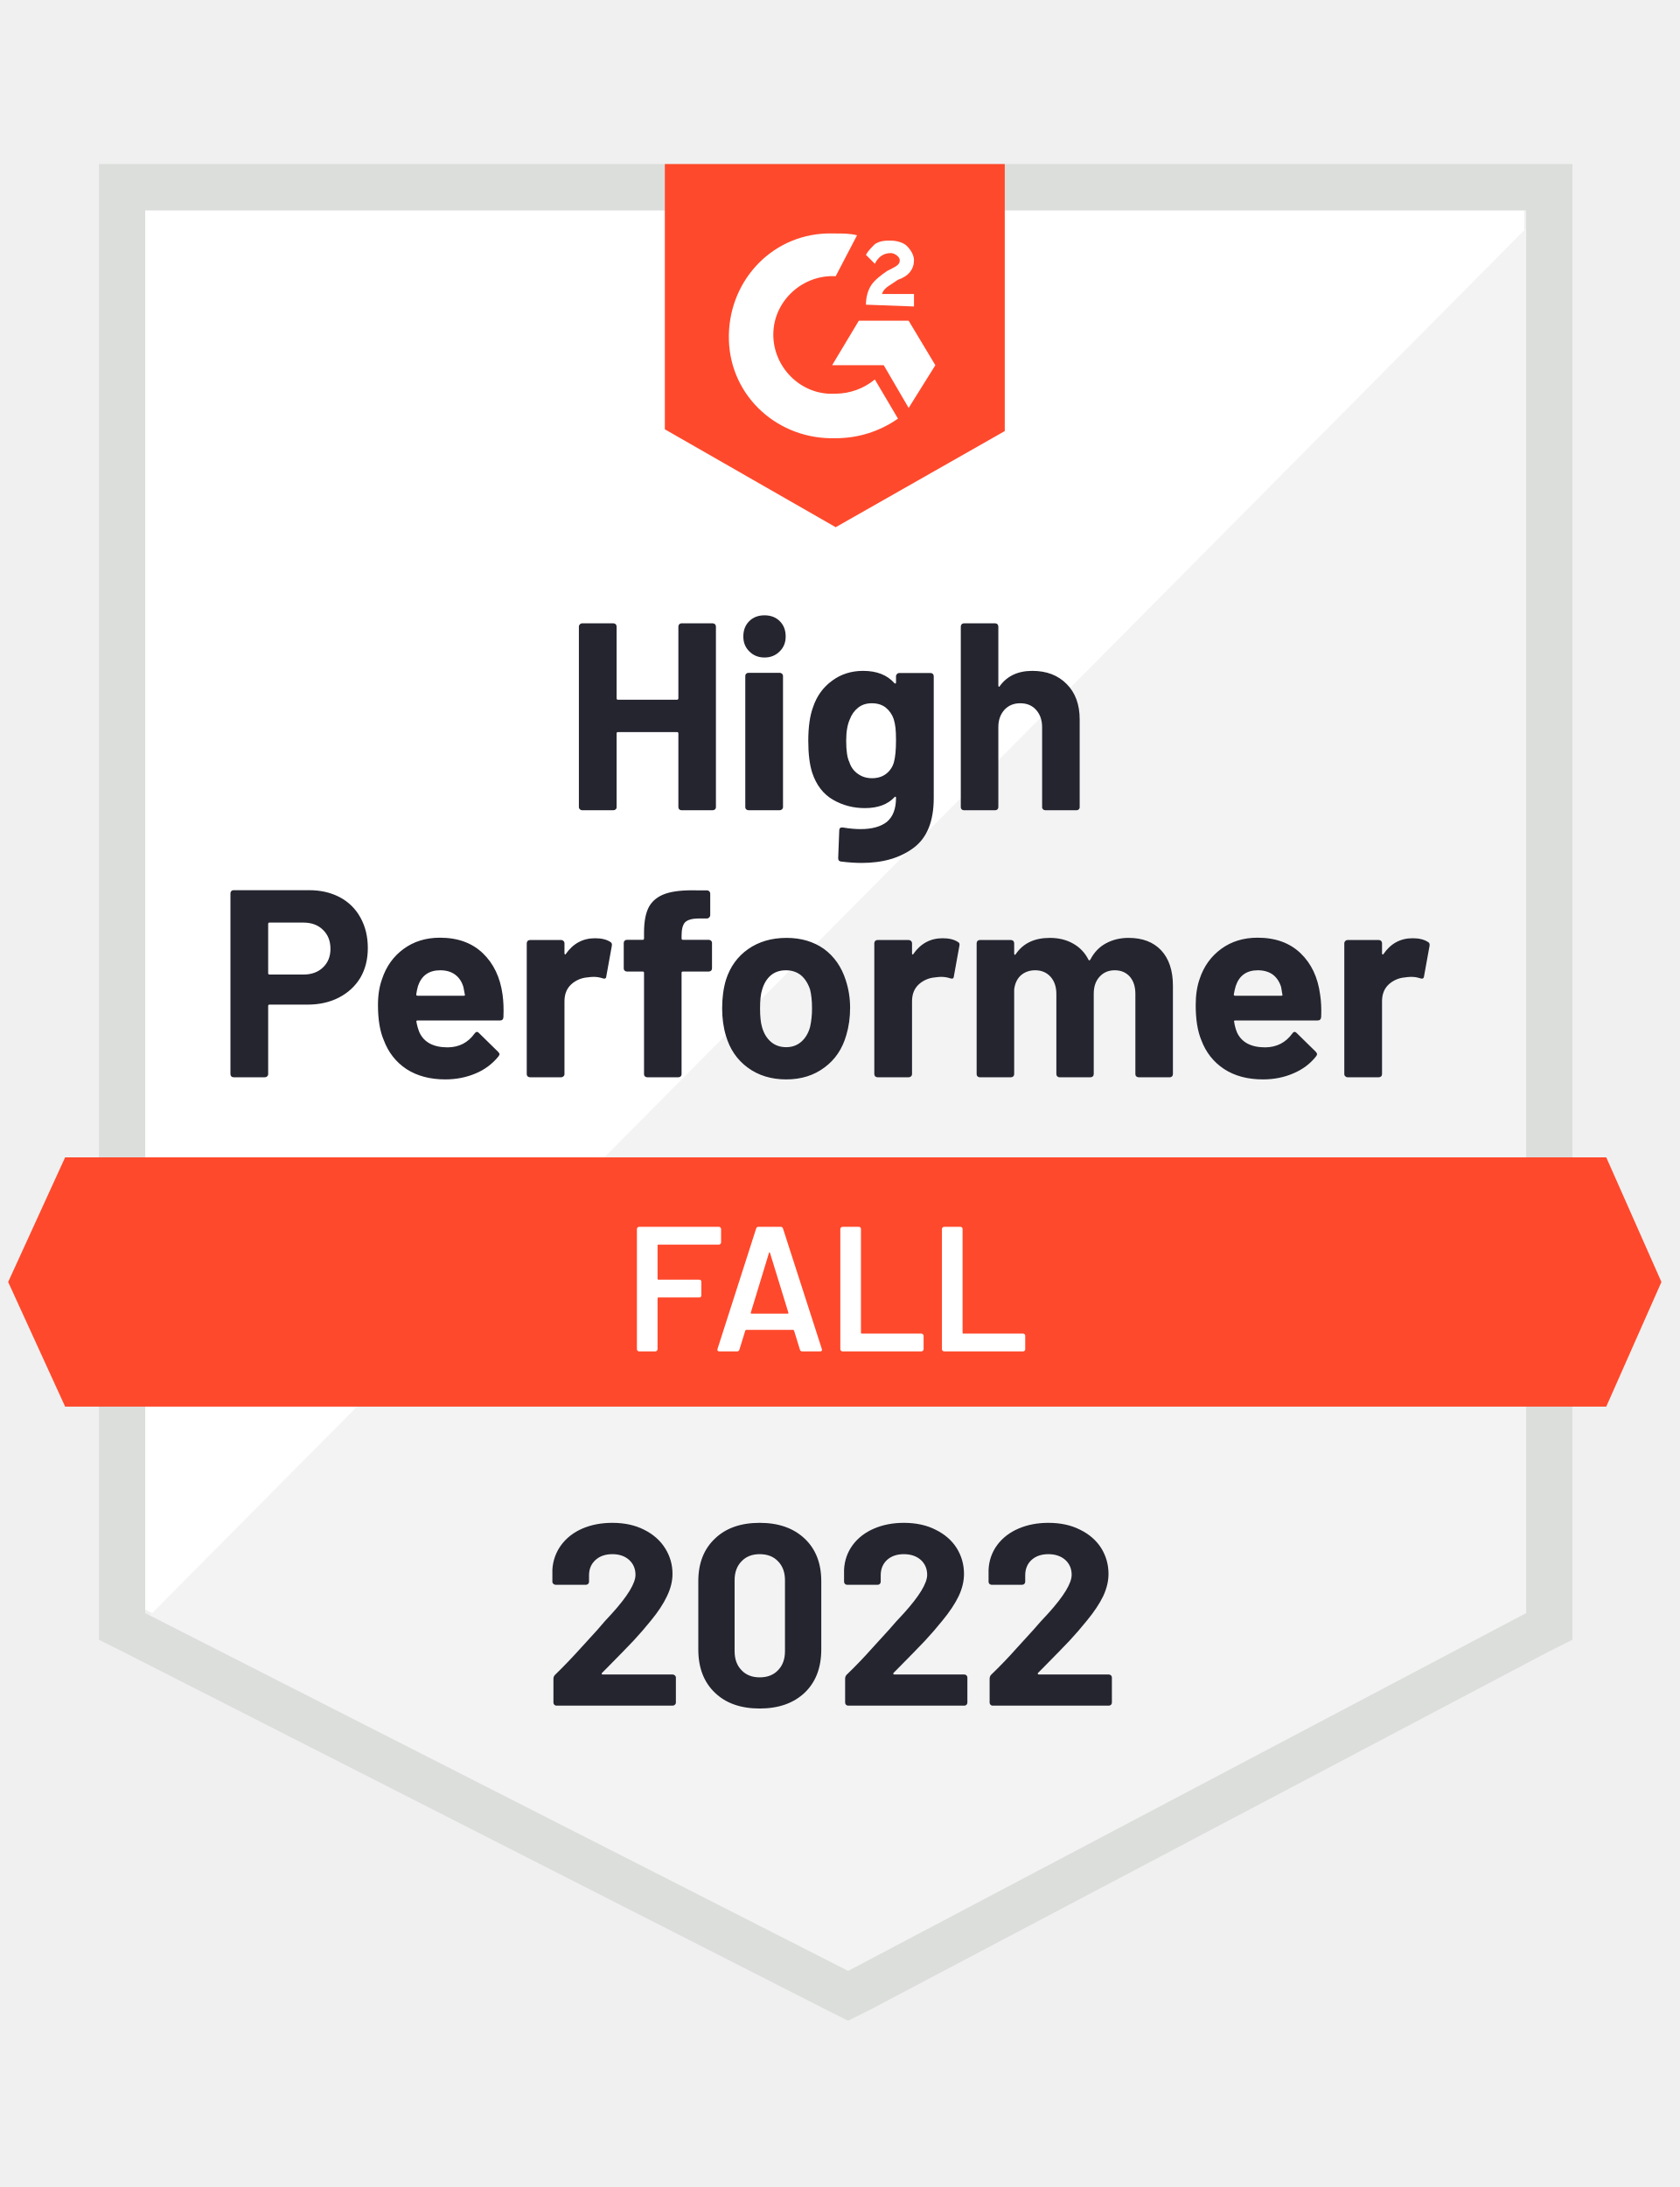
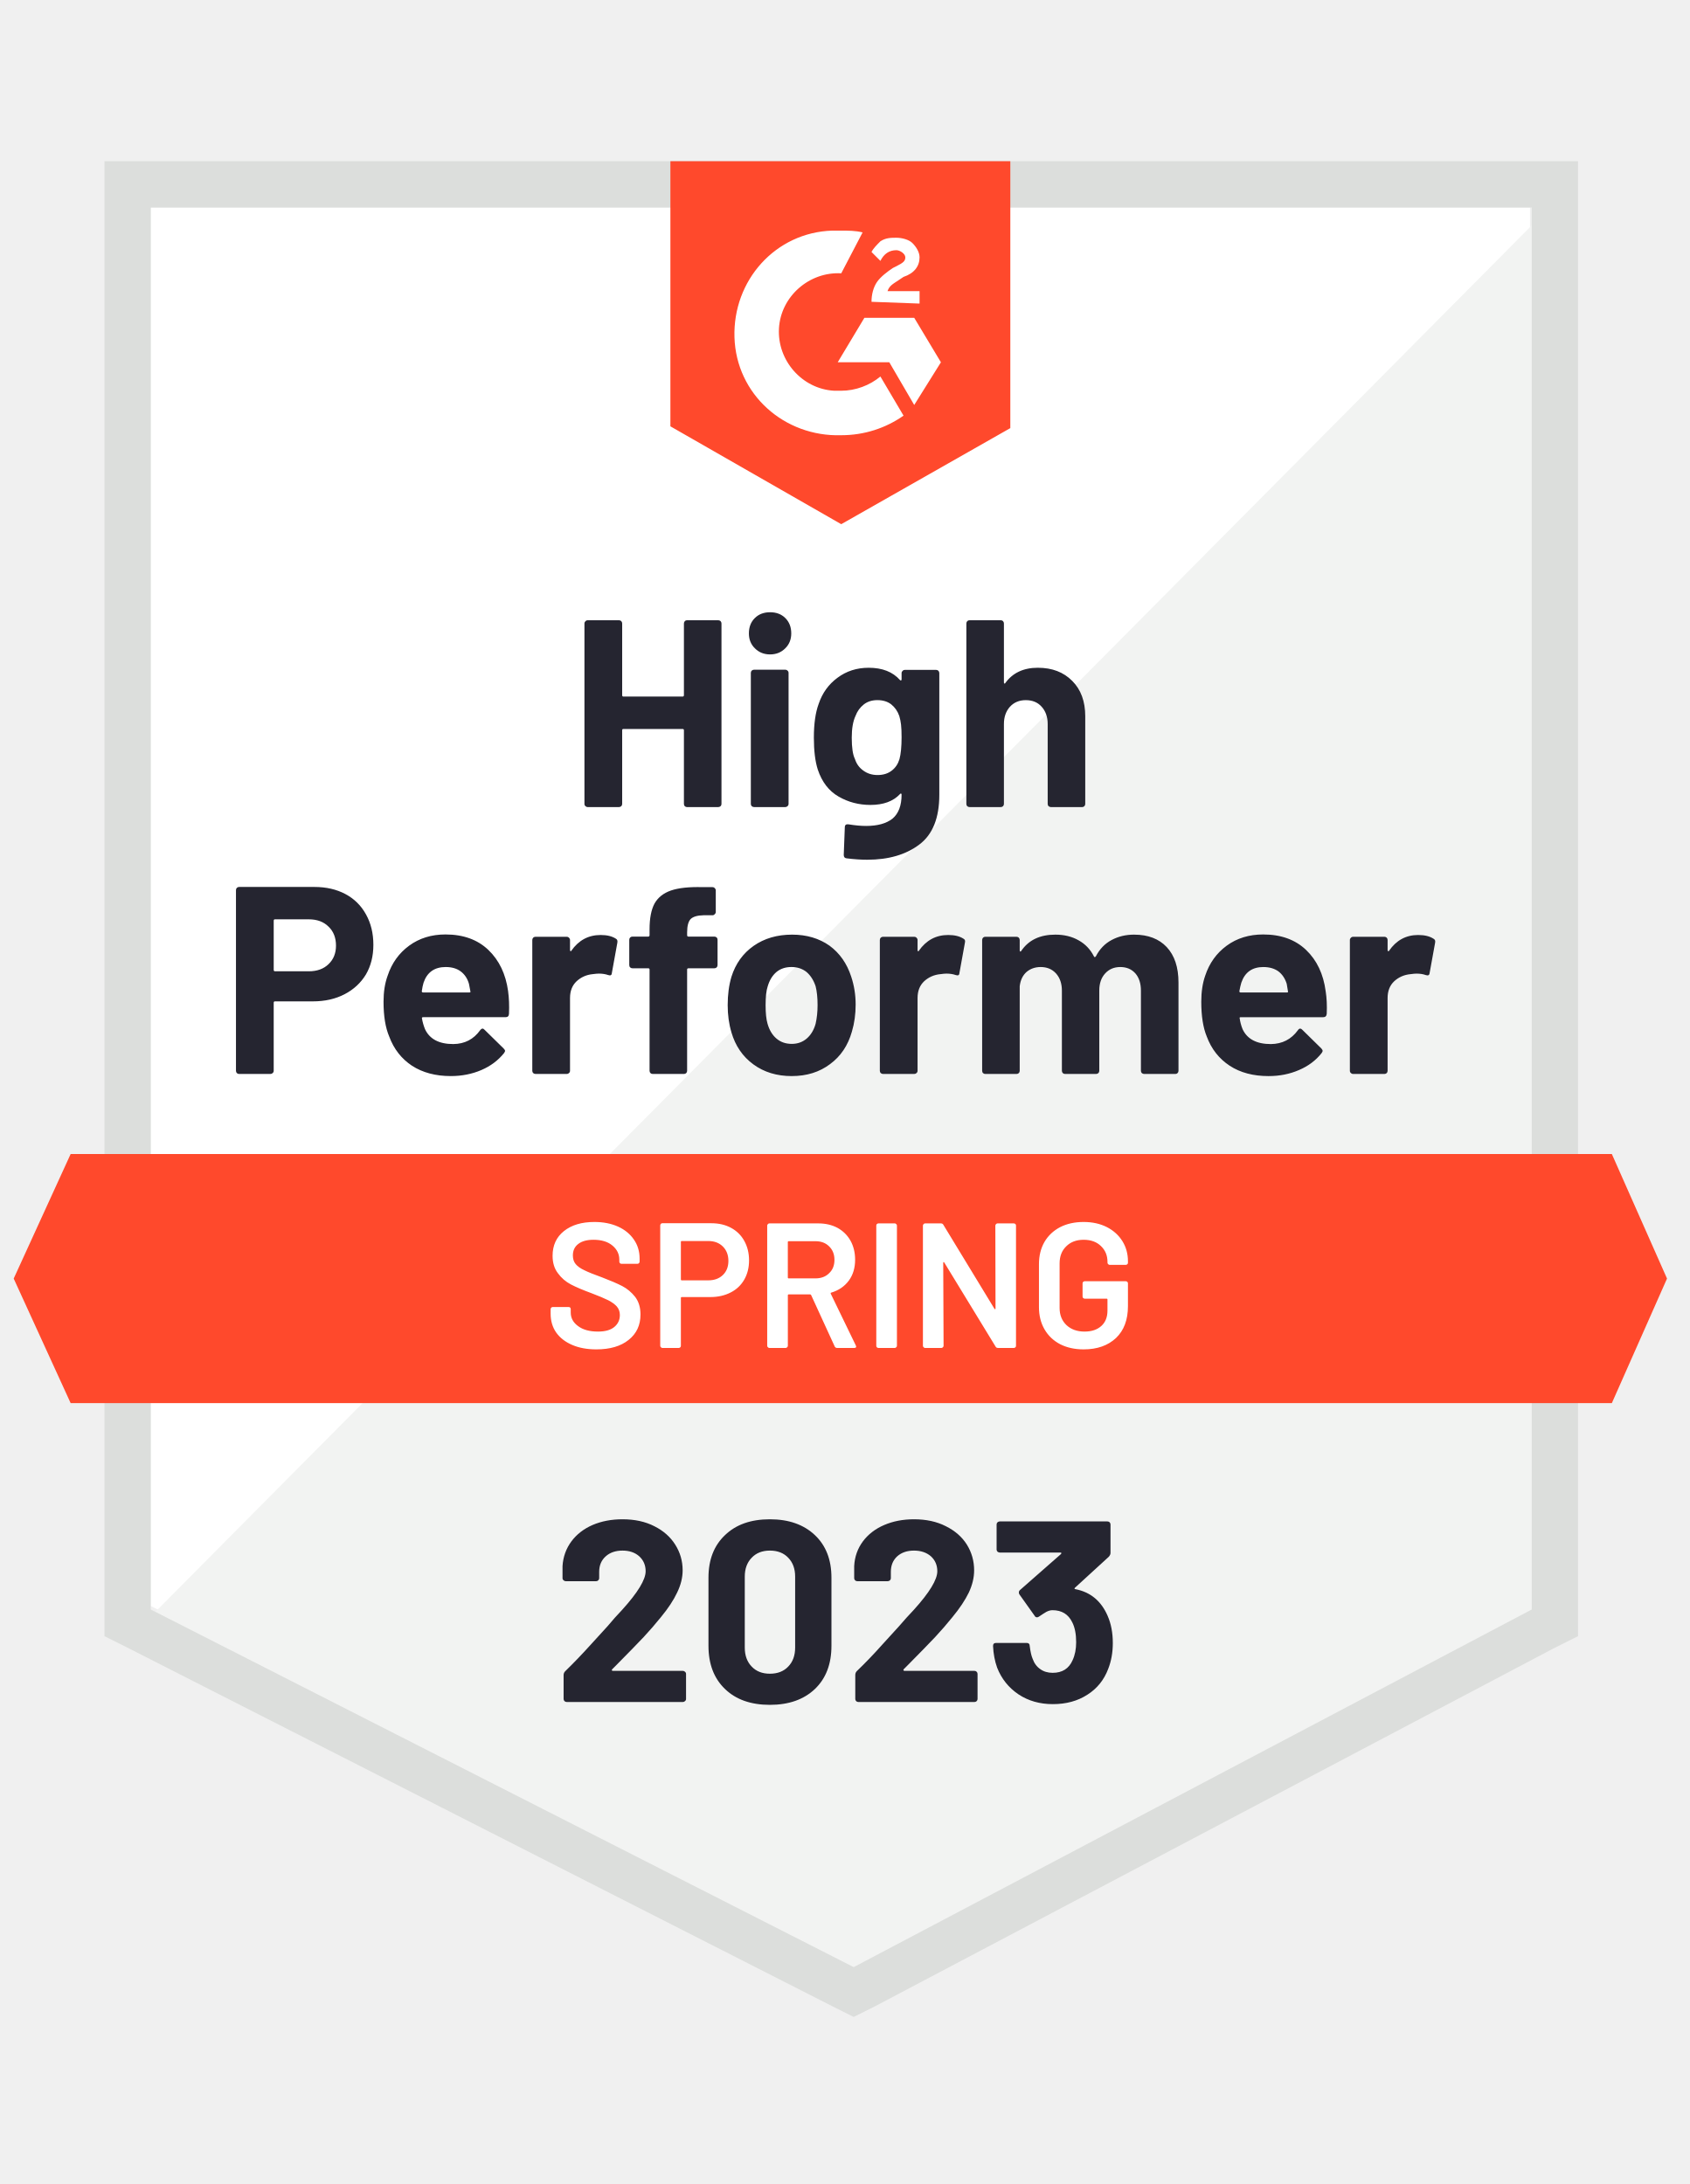
- <svg xmlns="http://www.w3.org/2000/svg" fill="none" viewBox="0 0 179 233">
-   <g clip-path="url(#clip0_824_31738)">
-     <path d="m15.474 171.477 74.913 38.121 72.068-38.121V22.41H15.475v149.067Z" fill="#fff" />
-     <path d="M163.972 22.979 13.957 174.132l77.758 38.5 72.257-36.982V22.979Z" fill="#F2F3F2" />
-     <path d="M10.543 72.099v102.602l2.655 1.328 74.913 38.12 2.276 1.138 2.276-1.138 72.257-38.12 2.656-1.328V17.479H10.543v54.62Zm4.931 99.757V22.41h147.171v149.446l-72.258 38.121-74.913-38.121Z" fill="#DCDEDC" />
-     <path d="M89.06 24.875c.758 0 1.516 0 2.275.19l-2.276 4.362c-3.414-.19-6.448 2.466-6.638 5.88-.19 3.413 2.466 6.448 5.88 6.637h.758a6.627 6.627 0 0 0 4.172-1.517l2.466 4.172a11.497 11.497 0 0 1-6.638 2.087c-6.069.19-11.19-4.362-11.38-10.431-.189-6.07 4.363-11.19 10.432-11.38h.948Zm7.775 9.294 2.845 4.74-2.845 4.552-2.655-4.551h-5.5l2.844-4.741h5.31Zm-4.552-1.707c0-.759.19-1.518.57-2.087.378-.569 1.137-1.137 1.706-1.517l.38-.19c.758-.379.948-.568.948-.948 0-.379-.57-.758-.949-.758-.758 0-1.327.379-1.707 1.138l-.948-.949c.19-.379.57-.758.948-1.138.57-.379 1.138-.379 1.707-.379.57 0 1.328.19 1.707.569.38.38.759.948.759 1.517 0 .949-.57 1.707-1.707 2.086l-.57.38c-.568.379-.947.569-1.137 1.138h3.414v1.327l-5.12-.19ZM89.06 56.168l18.017-10.241V17.479H70.852v28.258L89.06 56.168Zm82.12 67.137H6.939L.87 136.581l6.07 13.276h164.239l5.879-13.276-5.879-13.276Z" fill="#FF492C" />
-     <path d="M32.922 94.838c1.252 0 2.352.253 3.3.758a5.302 5.302 0 0 1 2.2 2.181c.518.936.777 2.01.777 3.225 0 1.201-.265 2.256-.796 3.167-.544.897-1.302 1.599-2.276 2.105-.974.506-2.099.758-3.376.758h-4.04c-.088 0-.132.051-.132.152v7.245a.308.308 0 0 1-.114.247.334.334 0 0 1-.247.094H24.9a.334.334 0 0 1-.247-.094.336.336 0 0 1-.095-.247v-19.25c0-.101.032-.183.095-.246a.334.334 0 0 1 .247-.095h8.022Zm-.607 8.989c.885 0 1.587-.253 2.105-.758.531-.506.797-1.163.797-1.973 0-.847-.266-1.523-.797-2.029-.518-.518-1.22-.777-2.105-.777h-3.603c-.089 0-.133.05-.133.151v5.235c0 .101.044.151.133.151h3.603Zm21.241 2.124c.101.721.133 1.524.095 2.409-.013.24-.133.36-.36.36H44.51c-.114 0-.158.045-.133.133.063.379.17.759.322 1.138.494 1.062 1.499 1.593 3.016 1.593 1.214-.012 2.168-.506 2.864-1.479.088-.114.177-.171.265-.171.05 0 .114.038.19.114l2.048 2.01c.101.101.152.19.152.266 0 .038-.038.114-.114.227a6.144 6.144 0 0 1-2.409 1.802c-.998.43-2.086.645-3.262.645-1.618 0-2.996-.367-4.134-1.1-1.125-.746-1.935-1.783-2.428-3.11-.404-.949-.607-2.188-.607-3.718 0-1.049.146-1.972.437-2.769.442-1.34 1.207-2.408 2.294-3.205 1.088-.796 2.377-1.195 3.87-1.195 1.896 0 3.42.551 4.57 1.651 1.15 1.1 1.852 2.566 2.105 4.399Zm-6.638-2.579c-1.2 0-1.991.557-2.37 1.669a6.334 6.334 0 0 0-.19.91c0 .089.05.133.152.133h4.912c.114 0 .151-.044.114-.133a33.298 33.298 0 0 0-.152-.796c-.165-.569-.462-1.012-.892-1.328-.417-.303-.941-.455-1.574-.455Zm16.5-3.414c.683 0 1.226.133 1.631.399.14.076.19.215.152.417l-.588 3.243c-.013.228-.145.297-.398.209a2.969 2.969 0 0 0-.987-.152c-.151 0-.366.019-.644.057a2.877 2.877 0 0 0-1.726.758c-.468.443-.702 1.037-.702 1.783v7.757a.308.308 0 0 1-.114.247.31.31 0 0 1-.227.094h-3.338a.378.378 0 0 1-.247-.094.336.336 0 0 1-.095-.247v-13.94c0-.088.032-.17.095-.246a.379.379 0 0 1 .247-.095h3.338c.088 0 .164.032.227.095a.344.344 0 0 1 .114.246v1.081c0 .051.019.089.057.114.025.026.05.013.076-.038.784-1.125 1.827-1.688 3.13-1.688Zm12.119.171c.101 0 .183.032.246.095a.333.333 0 0 1 .095.247v2.693a.332.332 0 0 1-.094.246.335.335 0 0 1-.247.095h-2.75c-.101 0-.152.044-.152.133v10.791a.336.336 0 0 1-.095.247.334.334 0 0 1-.246.094h-3.32a.334.334 0 0 1-.246-.094.336.336 0 0 1-.094-.247v-10.791c0-.089-.051-.133-.152-.133h-1.67a.335.335 0 0 1-.246-.095.332.332 0 0 1-.094-.246v-2.693c0-.102.031-.184.094-.247a.335.335 0 0 1 .247-.095h1.669c.101 0 .152-.05.152-.152v-.625c0-1.176.177-2.093.53-2.75.367-.645.949-1.107 1.745-1.385.81-.278 1.928-.398 3.357-.36h1.081a.31.31 0 0 1 .228.095.344.344 0 0 1 .114.246v2.295a.306.306 0 0 1-.114.247.287.287 0 0 1-.228.113H74.4c-.657.013-1.119.146-1.385.399-.252.265-.379.74-.379 1.422v.303c0 .102.05.152.152.152h2.75Zm8.25 14.869c-1.593 0-2.959-.417-4.097-1.252-1.138-.834-1.915-1.972-2.332-3.414-.266-.885-.399-1.852-.399-2.901 0-1.113.133-2.118.399-3.016.442-1.403 1.232-2.503 2.37-3.3 1.138-.796 2.504-1.194 4.097-1.194 1.542 0 2.87.391 3.983 1.175 1.087.797 1.858 1.897 2.313 3.3.316.949.474 1.941.474 2.978 0 1.024-.132 1.985-.398 2.883-.417 1.479-1.195 2.636-2.333 3.47-1.125.847-2.484 1.271-4.077 1.271Zm0-3.433c.62 0 1.15-.189 1.593-.569.442-.379.758-.904.948-1.574a8.92 8.92 0 0 0 .209-1.991c0-.797-.07-1.467-.209-2.011-.215-.644-.537-1.15-.967-1.517-.443-.354-.98-.531-1.612-.531-.632 0-1.163.177-1.593.531-.43.367-.74.873-.93 1.517-.151.443-.227 1.113-.227 2.011 0 .86.07 1.523.209 1.991.19.67.505 1.195.948 1.574.442.38.986.569 1.63.569Zm16.67-11.607c.683 0 1.227.133 1.631.399.152.076.203.215.152.417l-.588 3.243c-.013.228-.145.297-.398.209a2.971 2.971 0 0 0-.986-.152c-.152 0-.36.019-.626.057a2.897 2.897 0 0 0-1.745.758c-.468.443-.702 1.037-.702 1.783v7.757a.308.308 0 0 1-.113.247.334.334 0 0 1-.247.094h-3.319a.378.378 0 0 1-.247-.094.336.336 0 0 1-.094-.247v-13.94c0-.088.031-.17.094-.246a.379.379 0 0 1 .247-.095h3.319c.101 0 .183.032.247.095a.344.344 0 0 1 .113.246v1.081c0 .051.013.089.038.114.05.026.082.013.095-.038.784-1.125 1.827-1.688 3.129-1.688Zm19.819-.037c1.479 0 2.636.442 3.471 1.327.834.898 1.251 2.156 1.251 3.774v9.407a.336.336 0 0 1-.094.247.313.313 0 0 1-.228.094h-3.338a.376.376 0 0 1-.246-.094.333.333 0 0 1-.095-.247v-8.534c0-.772-.196-1.385-.588-1.84-.405-.455-.942-.683-1.612-.683-.658 0-1.195.228-1.612.683-.418.455-.626 1.062-.626 1.821v8.553a.337.337 0 0 1-.095.247.378.378 0 0 1-.247.094h-3.3a.332.332 0 0 1-.246-.094.337.337 0 0 1-.095-.247v-8.534c0-.759-.208-1.372-.626-1.84-.417-.455-.961-.683-1.631-.683-.594 0-1.1.177-1.517.531-.405.367-.645.873-.721 1.517v9.009a.336.336 0 0 1-.094.247.38.38 0 0 1-.247.094h-3.319a.336.336 0 0 1-.247-.094.336.336 0 0 1-.094-.247v-13.94c0-.088.031-.17.094-.246a.337.337 0 0 1 .247-.095h3.319c.088 0 .171.032.247.095a.378.378 0 0 1 .094.246v1.119c0 .051.019.089.057.114.038.013.076-.012.114-.076.784-1.15 1.991-1.725 3.622-1.725.949 0 1.777.202 2.485.606a3.942 3.942 0 0 1 1.631 1.707c.05.114.12.114.208 0 .405-.784.968-1.365 1.688-1.745.708-.379 1.505-.569 2.39-.569Zm20.407 6.03c.113.721.151 1.524.113 2.409-.025.24-.151.36-.379.36h-8.781c-.114 0-.151.045-.114.133.051.379.152.759.304 1.138.493 1.062 1.498 1.593 3.015 1.593 1.214-.012 2.175-.506 2.883-1.479.076-.114.158-.171.247-.171.063 0 .132.038.208.114l2.048 2.01c.089.101.133.19.133.266 0 .038-.038.114-.114.227-.619.784-1.422 1.385-2.408 1.802-.986.43-2.067.645-3.243.645-1.631 0-3.009-.367-4.135-1.1-1.138-.746-1.953-1.783-2.446-3.11-.392-.949-.588-2.188-.588-3.718 0-1.049.139-1.972.417-2.769.443-1.34 1.208-2.408 2.295-3.205 1.087-.796 2.383-1.195 3.888-1.195 1.896 0 3.42.551 4.57 1.651 1.151 1.1 1.846 2.566 2.087 4.399Zm-6.638-2.579c-1.189 0-1.973.557-2.352 1.669a8.428 8.428 0 0 0-.209.91c0 .089.051.133.152.133h4.912c.114 0 .152-.044.114-.133a32.633 32.633 0 0 0-.133-.796c-.177-.569-.474-1.012-.891-1.328-.43-.303-.961-.455-1.593-.455Zm16.5-3.414c.682 0 1.226.133 1.631.399.151.076.208.215.17.417l-.588 3.243c-.025.228-.164.297-.417.209a2.866 2.866 0 0 0-.986-.152 4.7 4.7 0 0 0-.626.057 2.898 2.898 0 0 0-1.745.758c-.468.443-.701 1.037-.701 1.783v7.757a.337.337 0 0 1-.095.247.378.378 0 0 1-.247.094h-3.338a.31.31 0 0 1-.227-.094.308.308 0 0 1-.114-.247v-13.94c0-.088.038-.17.114-.246a.31.31 0 0 1 .227-.095h3.338a.38.38 0 0 1 .247.095.379.379 0 0 1 .095.246v1.081c0 .051.019.089.056.114.038.026.07.013.095-.038.772-1.125 1.808-1.688 3.111-1.688ZM72.294 66.75c0-.088.032-.17.095-.246a.31.31 0 0 1 .227-.095h3.338c.089 0 .17.031.247.095a.377.377 0 0 1 .095.246v19.231a.334.334 0 0 1-.095.247.378.378 0 0 1-.247.094h-3.338a.31.31 0 0 1-.227-.094.334.334 0 0 1-.095-.247v-7.852c0-.088-.05-.132-.152-.132h-6.296c-.089 0-.133.044-.133.132v7.852a.334.334 0 0 1-.095.247.378.378 0 0 1-.246.094h-3.338a.31.31 0 0 1-.228-.094.306.306 0 0 1-.114-.247v-19.23c0-.09.038-.172.114-.247a.31.31 0 0 1 .228-.095h3.337c.089 0 .171.031.247.095a.377.377 0 0 1 .095.246v7.643c0 .101.044.152.133.152h6.296c.101 0 .152-.05.152-.152V66.75Zm9.18 3.3c-.646 0-1.183-.215-1.613-.645-.43-.417-.645-.948-.645-1.593 0-.67.209-1.213.626-1.63.417-.418.96-.627 1.631-.627.67 0 1.214.209 1.631.626.417.418.626.961.626 1.631 0 .645-.215 1.176-.645 1.593-.43.43-.967.645-1.612.645Zm-1.708 16.272a.378.378 0 0 1-.246-.094.334.334 0 0 1-.095-.247V72.023c0-.102.031-.184.095-.247a.378.378 0 0 1 .246-.095h3.338a.31.31 0 0 1 .228.095.306.306 0 0 1 .113.247V85.98a.306.306 0 0 1-.113.247.31.31 0 0 1-.228.094h-3.338Zm15.722-14.28c0-.089.038-.171.114-.247a.31.31 0 0 1 .228-.095h3.338c.088 0 .17.032.246.095a.378.378 0 0 1 .095.247v12.972c0 2.478-.714 4.248-2.143 5.31-1.429 1.075-3.275 1.612-5.538 1.612-.67 0-1.41-.05-2.219-.152-.19-.025-.284-.145-.284-.36l.114-2.94c0-.252.132-.36.398-.322.682.114 1.308.17 1.877.17 1.214 0 2.15-.258 2.807-.777.645-.544.967-1.397.967-2.56 0-.063-.019-.101-.056-.114-.038-.013-.076.006-.114.057-.721.771-1.77 1.157-3.148 1.157-1.24 0-2.371-.297-3.395-.891-1.037-.595-1.777-1.556-2.22-2.883-.277-.873-.417-2.004-.417-3.395 0-1.48.171-2.68.513-3.603.392-1.164 1.062-2.093 2.01-2.788.948-.708 2.055-1.062 3.319-1.062 1.454 0 2.566.436 3.338 1.308.038.038.076.05.114.038.037-.013.056-.044.056-.095v-.682Zm-.227 9.179c.151-.557.227-1.334.227-2.333 0-.582-.019-1.03-.056-1.347a5.244 5.244 0 0 0-.19-.929 2.684 2.684 0 0 0-.854-1.233c-.392-.303-.885-.455-1.479-.455-.569 0-1.05.152-1.441.455a2.756 2.756 0 0 0-.892 1.233c-.265.57-.398 1.34-.398 2.314 0 1.062.114 1.82.341 2.276.165.518.462.93.892 1.233.43.316.936.474 1.517.474.607 0 1.113-.158 1.517-.475a2.34 2.34 0 0 0 .816-1.213Zm14.755-9.748c1.517 0 2.737.467 3.66 1.403.923.923 1.385 2.181 1.385 3.774v9.331a.335.335 0 0 1-.095.247.31.31 0 0 1-.228.094H111.4a.378.378 0 0 1-.246-.094.33.33 0 0 1-.095-.247v-8.515c0-.746-.215-1.36-.645-1.84-.417-.468-.98-.702-1.688-.702-.695 0-1.258.234-1.688.702-.43.48-.645 1.094-.645 1.84v8.515a.334.334 0 0 1-.094.247.336.336 0 0 1-.247.094h-3.319a.332.332 0 0 1-.246-.094.33.33 0 0 1-.095-.247v-19.23c0-.09.031-.172.095-.247a.332.332 0 0 1 .246-.095h3.319c.101 0 .183.031.247.095a.378.378 0 0 1 .094.246v6.297c0 .05.019.088.057.114.038.012.064 0 .076-.038.784-1.1 1.947-1.65 3.49-1.65Z" fill="#252530" />
-     <path d="M76.846 132.371a.18.18 0 0 1-.076.151.18.18 0 0 1-.152.076H70.17c-.063 0-.095.032-.095.095v3.547c0 .063.032.094.095.094h4.343c.063 0 .12.019.17.057a.28.28 0 0 1 .058.171v1.441c0 .064-.02.12-.057.171a.277.277 0 0 1-.17.057H70.17c-.063 0-.095.031-.095.095v5.424a.178.178 0 0 1-.076.151.18.18 0 0 1-.151.076h-1.745a.18.18 0 0 1-.152-.076.178.178 0 0 1-.076-.151v-12.821c0-.063.025-.114.076-.151a.18.18 0 0 1 .152-.076h8.515a.18.18 0 0 1 .152.076c.05.037.076.088.076.151v1.442Zm8.648 11.606c-.126 0-.209-.063-.247-.189l-.625-2.03c-.026-.05-.057-.075-.095-.075H79.52c-.038 0-.07.025-.095.075l-.626 2.03c-.038.126-.12.189-.246.189h-1.897c-.076 0-.133-.025-.17-.076-.038-.037-.045-.101-.02-.189l4.116-12.821c.038-.126.12-.189.247-.189h2.37c.127 0 .209.063.247.189l4.134 12.821a.211.211 0 0 1 .02.095c0 .113-.07.17-.21.17h-1.896Zm-5.481-4.134c-.013.076.013.114.076.114h3.85c.076 0 .101-.038.076-.114l-1.954-6.353c-.012-.051-.031-.076-.057-.076-.025 0-.044.025-.056.076l-1.935 6.353Zm9.767 4.134a.18.18 0 0 1-.152-.076.178.178 0 0 1-.075-.151v-12.821c0-.063.025-.114.075-.151a.18.18 0 0 1 .152-.076h1.745c.063 0 .12.025.17.076a.202.202 0 0 1 .058.151v11.057c0 .063.031.095.094.095h6.354a.18.18 0 0 1 .152.076.18.18 0 0 1 .075.151v1.442a.178.178 0 0 1-.075.151.18.18 0 0 1-.152.076h-8.42Zm10.829 0a.178.178 0 0 1-.151-.076.177.177 0 0 1-.076-.151v-12.821c0-.063.025-.114.076-.151a.178.178 0 0 1 .151-.076h1.745c.063 0 .12.025.171.076a.202.202 0 0 1 .057.151v11.057c0 .063.031.095.095.095h6.353c.063 0 .12.025.171.076a.203.203 0 0 1 .056.151v1.442a.201.201 0 0 1-.056.151.236.236 0 0 1-.171.076h-8.421Z" fill="#fff" />
-     <path d="M64.158 178.229c-.038.038-.05.076-.038.113a.128.128 0 0 0 .114.057h7.453c.089 0 .165.032.228.095a.287.287 0 0 1 .114.228v2.674a.286.286 0 0 1-.114.227.308.308 0 0 1-.228.095H59.322a.33.33 0 0 1-.247-.095.31.31 0 0 1-.095-.227v-2.541c0-.165.057-.304.171-.418a60.859 60.859 0 0 0 2.75-2.863 147.026 147.026 0 0 1 1.764-1.935 34.928 34.928 0 0 1 1.555-1.745c1.669-1.846 2.504-3.217 2.504-4.115 0-.645-.228-1.176-.683-1.593-.455-.405-1.05-.607-1.783-.607-.733 0-1.328.202-1.783.607-.468.417-.702.967-.702 1.65v.682a.31.31 0 0 1-.094.228.311.311 0 0 1-.228.095h-3.243a.311.311 0 0 1-.227-.095.287.287 0 0 1-.114-.228v-1.289a4.87 4.87 0 0 1 .948-2.636c.569-.759 1.321-1.341 2.257-1.745.948-.405 2.01-.607 3.186-.607 1.302 0 2.434.247 3.395.74.96.48 1.7 1.131 2.219 1.953a5.02 5.02 0 0 1 .796 2.75c0 .771-.196 1.561-.588 2.371-.379.809-.954 1.681-1.725 2.617a39.39 39.39 0 0 1-1.84 2.124c-.658.695-1.638 1.701-2.94 3.015l-.417.418Zm16.803 3.793c-2.023 0-3.616-.563-4.779-1.688-1.176-1.125-1.764-2.662-1.764-4.609v-7.263c0-1.91.588-3.42 1.764-4.533 1.163-1.125 2.756-1.688 4.78-1.688 2.01 0 3.609.563 4.797 1.688 1.176 1.113 1.764 2.623 1.764 4.533v7.263c0 1.947-.588 3.484-1.763 4.609-1.189 1.125-2.788 1.688-4.799 1.688Zm0-3.319c.822 0 1.473-.253 1.954-.759.493-.506.74-1.182.74-2.029v-7.567c0-.835-.247-1.505-.74-2.011-.48-.505-1.132-.758-1.954-.758-.809 0-1.454.253-1.934.758-.493.506-.74 1.176-.74 2.011v7.567c0 .847.247 1.523.74 2.029.48.506 1.125.759 1.934.759Zm14.262-.474c-.038.038-.044.076-.019.113.013.038.05.057.114.057h7.453c.089 0 .165.032.228.095a.311.311 0 0 1 .095.228v2.674a.31.31 0 0 1-.095.227.307.307 0 0 1-.228.095H90.387a.308.308 0 0 1-.228-.095.31.31 0 0 1-.094-.227v-2.541c0-.165.05-.304.151-.418a50.284 50.284 0 0 0 2.75-2.863 146.56 146.56 0 0 1 1.764-1.935 42.898 42.898 0 0 1 1.574-1.745c1.67-1.846 2.504-3.217 2.504-4.115 0-.645-.228-1.176-.683-1.593-.468-.405-1.069-.607-1.802-.607-.733 0-1.327.202-1.783.607-.455.417-.682.967-.682 1.65v.682a.31.31 0 0 1-.095.228.334.334 0 0 1-.247.095h-3.243a.311.311 0 0 1-.227-.095.31.31 0 0 1-.095-.228v-1.289c.05-.986.36-1.865.93-2.636.568-.759 1.327-1.341 2.275-1.745.948-.405 2.004-.607 3.167-.607 1.302 0 2.434.247 3.395.74.973.48 1.719 1.131 2.238 1.953.518.835.777 1.751.777 2.75 0 .771-.189 1.561-.569 2.371-.392.809-.973 1.681-1.744 2.617a39.49 39.49 0 0 1-1.84 2.124c-.657.695-1.637 1.701-2.94 3.015l-.417.418Zm15.4 0c-.038.038-.044.076-.019.113.013.038.051.057.114.057h7.453c.089 0 .164.032.228.095a.311.311 0 0 1 .095.228v2.674a.31.31 0 0 1-.095.227.309.309 0 0 1-.228.095h-12.384a.307.307 0 0 1-.228-.095.31.31 0 0 1-.095-.227v-2.541c0-.165.051-.304.152-.418a50.388 50.388 0 0 0 2.75-2.863 150.332 150.332 0 0 1 1.764-1.935 42.673 42.673 0 0 1 1.574-1.745c1.669-1.846 2.503-3.217 2.503-4.115 0-.645-.227-1.176-.682-1.593-.468-.405-1.069-.607-1.802-.607-.733 0-1.328.202-1.783.607-.455.417-.683.967-.683 1.65v.682a.31.31 0 0 1-.094.228.337.337 0 0 1-.247.095h-3.243a.314.314 0 0 1-.228-.095.31.31 0 0 1-.094-.228v-1.289c.05-.986.36-1.865.929-2.636.569-.759 1.327-1.341 2.276-1.745.948-.405 2.004-.607 3.167-.607 1.302 0 2.434.247 3.395.74.973.48 1.719 1.131 2.238 1.953.518.835.777 1.751.777 2.75 0 .771-.189 1.561-.569 2.371-.392.809-.973 1.681-1.745 2.617a39.552 39.552 0 0 1-1.839 2.124c-.658.695-1.638 1.701-2.94 3.015l-.417.418Z" fill="#252530" />
-   </g>
-   <defs>
-     <clipPath id="clip0_824_31738">
-       <path fill="#fff" d="M.112.98h178.274v231.375H.112z" />
-     </clipPath>
-   </defs>
+ <svg xmlns="http://www.w3.org/2000/svg" fill="none" viewBox="0 0 140 181">
+   <path fill="#fff" d="m12.488 133.093 58.243 29.638 56.031-29.638V17.196H12.488V133.093Z" />
+   <path fill="#F2F3F2" d="M127.943 17.638 11.309 135.157 71.764 165.09l56.179-28.753V17.638Z" />
+   <path fill="#DCDEDC" d="M8.655 55.828V135.6l2.064 1.032 58.243 29.638 1.77.885 1.769-.885 56.179-29.638 2.065-1.032V13.362H8.655v42.466Zm3.834 77.56V17.196H126.911V133.388l-56.179 29.638-58.243-29.638Z" />
+   <path fill="#FF492C" d="M69.7 19.113c.59 0 1.18 0 1.77.147l-1.77 3.391c-2.654-.147-5.013 1.917-5.161 4.571-.147 2.654 1.917 5.013 4.571 5.161h.59c1.18 0 2.359-.442 3.244-1.18l1.917 3.244c-1.474 1.032-3.244 1.622-5.161 1.622-4.718.147-8.7-3.391-8.847-8.11-.147-4.718 3.391-8.7 8.11-8.847h.737Zm6.046 7.225 2.212 3.686-2.212 3.539-2.064-3.539h-4.276l2.212-3.686h4.129Zm-3.539-1.327c0-.59.147-1.18.442-1.622.295-.442.885-.885 1.327-1.18l.295-.147c.59-.295.737-.442.737-.737 0-.295-.442-.59-.737-.59-.59 0-1.032.295-1.327.885l-.737-.737c.147-.295.442-.59.737-.885.442-.295.885-.295 1.327-.295.442 0 1.032.147 1.327.442.295.295.59.737.59 1.18 0 .737-.442 1.327-1.327 1.622l-.442.295c-.442.295-.737.442-.885.885h2.654v1.032l-3.981-.147Zm-2.507 18.431 14.008-7.962V13.362H55.544v21.97l14.155 8.11Zm63.846 52.198H5.853L1.135 105.962l4.718 10.322H133.546l4.571-10.322-4.571-10.322Z" />
+   <path fill="#252530" d="M26.054 73.507c.973 0 1.828.197 2.566.59.737.393 1.307.958 1.71 1.696.403.727.605 1.563.605 2.507 0 .934-.206 1.755-.619 2.462-.423.698-1.013 1.244-1.77 1.637-.757.393-1.632.59-2.625.59h-3.141c-.069 0-.103.039-.103.118v5.633c0 .079-.029.142-.088.192-.049.049-.113.074-.192.074h-2.58c-.079 0-.143-.025-.192-.074-.049-.049-.074-.113-.074-.192V73.772c0-.079.025-.142.074-.192.049-.049.113-.074.192-.074h6.237Zm-.472 6.989c.688 0 1.234-.197 1.637-.59.413-.393.619-.904.619-1.534 0-.659-.206-1.185-.619-1.578-.403-.403-.949-.605-1.637-.605h-2.801c-.069 0-.103.039-.103.118v4.07c0 .079.035.118.103.118h2.801Zm16.515 1.651c.079.56.103 1.185.074 1.873-.01.187-.103.28-.28.28h-6.827c-.088 0-.123.034-.103.103.049.295.133.59.251.885.383.826 1.165 1.239 2.344 1.239.944-.01 1.686-.393 2.227-1.15.069-.088.138-.133.206-.133.039 0 .088.029.147.088l1.593 1.563c.079.079.118.147.118.206 0 .029-.029.088-.088.177-.491.61-1.116 1.076-1.873 1.401-.777.334-1.622.501-2.536.501-1.258 0-2.33-.285-3.214-.855-.875-.58-1.504-1.386-1.887-2.418-.315-.737-.472-1.701-.472-2.89 0-.816.113-1.534.339-2.153.344-1.042.939-1.873 1.784-2.492.845-.619 1.848-.929 3.008-.929 1.475 0 2.659.428 3.554 1.283.895.855 1.44 1.996 1.637 3.421Zm-5.161-2.005c-.934 0-1.548.432-1.843 1.298-.059.197-.108.432-.147.708 0 .069.039.103.118.103h3.819c.088 0 .118-.034.088-.103-.079-.423-.118-.629-.118-.619-.128-.442-.359-.786-.693-1.032-.324-.236-.732-.354-1.224-.354Zm12.828-2.654c.531 0 .954.103 1.268.31.108.059.147.167.118.324l-.457 2.522c-.01.177-.113.231-.31.162-.226-.079-.482-.118-.767-.118-.118 0-.285.015-.501.044-.521.049-.968.246-1.342.59-.364.344-.545.806-.545 1.386v6.031c0 .079-.029.142-.088.192-.049.049-.108.074-.177.074h-2.595c-.069 0-.133-.025-.192-.074-.049-.049-.074-.113-.074-.192V77.901c0-.069.025-.133.074-.192.059-.049.123-.074.192-.074h2.595c.069 0 .128.025.177.074.059.059.088.123.088.192v.84c0 .039.015.069.044.088.02.02.039.01.059-.029.61-.875 1.42-1.312 2.433-1.312Zm9.422.133c.079 0 .143.025.192.074.049.049.074.113.074.192v2.094c0 .079-.025.143-.074.192-.049.049-.113.074-.192.074h-2.138c-.079 0-.118.034-.118.103v8.39c0 .079-.025.142-.074.192-.049.049-.113.074-.192.074h-2.58c-.079 0-.143-.025-.192-.074-.049-.049-.074-.113-.074-.192v-8.39c0-.069-.039-.103-.118-.103h-1.298c-.079 0-.142-.025-.192-.074-.049-.049-.074-.113-.074-.192v-2.094c0-.079.025-.142.074-.192.049-.049.113-.074.192-.074h1.298c.079 0 .118-.039.118-.118v-.487c0-.914.138-1.627.413-2.138.285-.501.737-.86 1.357-1.076.629-.216 1.499-.31 2.61-.28h.841c.069 0 .128.025.177.074.059.059.088.123.088.192v1.784c0 .079-.029.143-.088.192-.049.059-.108.088-.177.088h-.737c-.511.01-.87.113-1.076.31-.197.206-.295.575-.295 1.106v.236c0 .079.039.118.118.118h2.138Zm6.414 11.56c-1.239 0-2.3-.324-3.185-.973-.885-.649-1.489-1.534-1.814-2.654-.206-.688-.31-1.44-.31-2.256 0-.865.103-1.647.31-2.345.344-1.091.958-1.946 1.843-2.566.885-.619 1.946-.929 3.185-.929 1.199 0 2.231.305 3.096.914.845.619 1.445 1.474 1.799 2.566.246.737.369 1.509.369 2.315 0 .796-.103 1.543-.31 2.241-.324 1.15-.929 2.05-1.814 2.698-.875.659-1.932.988-3.17.988Zm0-2.669c.482 0 .894-.147 1.239-.442.344-.295.59-.703.737-1.224.108-.472.162-.988.162-1.548 0-.619-.054-1.14-.162-1.563-.167-.501-.418-.894-.752-1.18-.344-.275-.762-.413-1.253-.413-.491 0-.904.138-1.239.413-.334.285-.575.678-.723 1.18-.118.344-.177.865-.177 1.563 0 .668.054 1.185.162 1.548.147.521.393.929.737 1.224.344.295.767.442 1.268.442Zm12.961-9.024c.531 0 .954.103 1.268.31.118.059.157.167.118.324l-.457 2.522c-.01.177-.113.231-.31.162-.226-.079-.482-.118-.767-.118-.118 0-.28.015-.487.044-.531.049-.983.246-1.357.59-.364.344-.546.806-.546 1.386v6.031c0 .079-.029.142-.088.192-.049.049-.113.074-.192.074h-2.58c-.069 0-.133-.025-.192-.074-.049-.049-.074-.113-.074-.192V77.901c0-.069.025-.133.074-.192.059-.049.123-.074.192-.074h2.58c.079 0 .142.025.192.074.059.059.088.123.088.192v.84c0 .039.01.069.029.088.039.02.064.01.074-.029.61-.875 1.421-1.312 2.433-1.312Zm15.409-.029c1.15 0 2.05.344 2.698 1.032.649.698.973 1.676.973 2.934v7.314c0 .079-.025.142-.074.192-.049.049-.108.074-.177.074h-2.595c-.069 0-.133-.025-.192-.074-.049-.049-.074-.113-.074-.192v-6.635c0-.6-.152-1.076-.457-1.43-.315-.354-.732-.531-1.253-.531-.511 0-.929.177-1.253.531-.324.354-.487.826-.487 1.415v6.65c0 .079-.025.142-.074.192-.059.049-.123.074-.192.074h-2.566c-.079 0-.143-.025-.192-.074-.049-.049-.074-.113-.074-.192v-6.635c0-.59-.162-1.067-.487-1.43-.324-.354-.747-.531-1.268-.531-.462 0-.855.138-1.18.413-.315.285-.501.678-.56 1.18v7.004c0 .079-.025.142-.074.192-.059.049-.123.074-.192.074h-2.58c-.079 0-.142-.025-.192-.074-.049-.049-.074-.113-.074-.192V77.901c0-.069.025-.133.074-.192.049-.049.113-.074.192-.074h2.58c.069 0 .133.025.192.074.049.059.074.123.074.192v.87c0 .039.015.069.044.088.029.01.059-.01.088-.059.61-.894 1.548-1.342 2.816-1.342.737 0 1.381.157 1.932.472.55.305.973.747 1.268 1.327.039.088.093.088.162 0 .315-.61.752-1.062 1.312-1.357.55-.295 1.17-.442 1.858-.442Zm15.866 4.689c.088.56.118 1.185.088 1.873-.019.187-.117.28-.294.28h-6.827c-.089 0-.118.034-.089.103.039.295.118.59.236.885.383.826 1.165 1.239 2.344 1.239.944-.01 1.691-.393 2.242-1.15.059-.088.123-.133.191-.133.05 0 .104.029.163.088l1.592 1.563c.069.079.103.147.103.206 0 .029-.029.088-.088.177-.482.61-1.106 1.076-1.873 1.401-.767.334-1.607.501-2.521.501-1.268 0-2.34-.285-3.215-.855-.884-.58-1.518-1.386-1.902-2.418-.305-.737-.457-1.701-.457-2.89 0-.816.108-1.534.324-2.153.344-1.042.939-1.873 1.784-2.492.845-.619 1.853-.929 3.022-.929 1.475 0 2.659.428 3.554 1.283s1.435 1.996 1.622 3.421Zm-5.161-2.005c-.924 0-1.533.432-1.828 1.298-.059.197-.113.432-.162.708 0 .069.039.103.118.103h3.819c.088 0 .118-.034.088-.103-.069-.423-.103-.629-.103-.619-.138-.442-.369-.786-.693-1.032-.334-.236-.747-.354-1.239-.354Zm12.829-2.654c.53 0 .953.103 1.268.31.118.059.162.167.132.324l-.457 2.522c-.019.177-.128.231-.324.162-.216-.079-.472-.118-.767-.118-.118 0-.28.015-.487.044-.53.049-.983.246-1.356.59-.364.344-.546.806-.546 1.386v6.031c0 .079-.024.142-.073.192-.059.049-.123.074-.192.074h-2.595c-.069 0-.128-.025-.177-.074-.059-.049-.089-.113-.089-.192V77.901c0-.069.03-.133.089-.192.049-.049.108-.074.177-.074h2.595c.069 0 .133.025.192.074.049.059.073.123.073.192v.84c0 .039.015.069.045.088.029.02.054.01.073-.029.6-.875 1.406-1.312 2.419-1.312ZM56.665 51.669c0-.069.025-.133.074-.192.049-.049.108-.074.177-.074h2.595c.069 0 .133.025.192.074.049.059.074.123.074.192v14.952c0 .079-.025.142-.074.192-.059.049-.123.074-.192.074h-2.595c-.069 0-.128-.025-.177-.074-.049-.049-.074-.113-.074-.192v-6.104c0-.069-.039-.103-.118-.103h-4.895c-.069 0-.103.034-.103.103v6.104c0 .079-.025.142-.074.192-.059.049-.123.074-.192.074h-2.595c-.069 0-.128-.025-.177-.074-.059-.049-.088-.113-.088-.192V51.669c0-.069.029-.133.088-.192.049-.049.108-.074.177-.074h2.595c.069 0 .133.025.192.074.049.059.074.123.074.192v5.942c0 .079.034.118.103.118h4.895c.079 0 .118-.039.118-.118v-5.942Zm7.137 2.566c-.501 0-.919-.167-1.253-.501-.334-.324-.501-.737-.501-1.239 0-.521.162-.944.487-1.268.324-.324.747-.487 1.268-.487s.944.162 1.268.487c.324.324.487.747.487 1.268 0 .501-.167.914-.501 1.239-.334.334-.752.501-1.253.501Zm-1.327 12.651c-.069 0-.133-.025-.192-.074-.049-.049-.074-.113-.074-.192V55.768c0-.079.025-.142.074-.192.059-.049.123-.074.192-.074h2.595c.069 0 .128.025.177.074.059.049.088.113.088.192v10.852c0 .079-.029.142-.088.192-.049.049-.108.074-.177.074h-2.595Zm12.224-11.103c0-.069.029-.133.088-.192.049-.049.108-.074.177-.074h2.595c.069 0 .133.025.192.074.049.059.074.123.074.192v10.086c0 1.927-.555 3.303-1.666 4.129-1.111.836-2.546 1.253-4.306 1.253-.521 0-1.096-.039-1.725-.118-.147-.02-.221-.113-.221-.28l.088-2.285c0-.197.103-.28.31-.251.531.088 1.017.133 1.46.133.944 0 1.671-.202 2.182-.605.501-.423.752-1.086.752-1.991 0-.049-.015-.079-.044-.088-.029-.01-.059.005-.088.044-.56.6-1.376.899-2.448.899-.963 0-1.843-.231-2.639-.693-.806-.462-1.381-1.209-1.725-2.241-.216-.678-.324-1.558-.324-2.639 0-1.15.133-2.084.398-2.802.305-.904.826-1.627 1.563-2.167.737-.55 1.597-.826 2.58-.826 1.13 0 1.996.339 2.595 1.018.029.029.059.039.088.029.029-.01.044-.034.044-.074v-.531Zm-.177 7.137c.118-.433.177-1.037.177-1.814 0-.452-.015-.801-.044-1.047-.029-.256-.079-.496-.147-.723-.138-.393-.359-.713-.664-.959-.305-.236-.688-.354-1.15-.354-.442 0-.816.118-1.121.354-.315.246-.546.565-.693.959-.206.442-.31 1.042-.31 1.799 0 .826.088 1.415.265 1.769.128.403.359.723.693.958.334.246.728.369 1.18.369.472 0 .865-.123 1.18-.369.305-.236.516-.55.634-.944Zm11.472-7.579c1.18 0 2.128.364 2.846 1.091.718.718 1.076 1.696 1.076 2.934v7.255c0 .079-.025.142-.074.192-.049.049-.108.074-.177.074h-2.595c-.069 0-.133-.025-.192-.074-.049-.049-.074-.113-.074-.192v-6.621c0-.58-.167-1.057-.501-1.43-.324-.364-.762-.545-1.312-.545-.541 0-.978.182-1.312.545-.334.374-.501.85-.501 1.43v6.621c0 .079-.025.142-.074.192-.049.049-.113.074-.192.074h-2.58c-.079 0-.142-.025-.192-.074-.049-.049-.074-.113-.074-.192V51.669c0-.069.025-.133.074-.192.049-.049.113-.074.192-.074h2.58c.079 0 .143.025.192.074.049.059.074.123.074.192v4.895c0 .039.015.069.044.088.029.01.049 0 .059-.029.61-.855 1.514-1.283 2.713-1.283Z" />
+   <path fill="#fff" d="M49.41 111.83c-.767 0-1.435-.123-2.005-.369-.57-.245-1.012-.589-1.327-1.032-.305-.442-.457-.963-.457-1.563v-.368c0-.05.02-.094.059-.133.029-.03.069-.044.118-.044H47.11c.049 0 .093.014.133.044.029.039.044.083.044.133v.28c0 .452.202.825.605 1.12.403.305.954.457 1.651.457.6 0 1.052-.127 1.357-.383.305-.255.457-.585.457-.988 0-.275-.084-.511-.251-.708-.167-.186-.403-.358-.708-.516-.315-.157-.781-.354-1.401-.589-.698-.256-1.263-.497-1.696-.723-.432-.226-.791-.536-1.076-.929-.295-.383-.442-.865-.442-1.445 0-.865.315-1.548.944-2.05.629-.501 1.47-.752 2.521-.752.737 0 1.391.128 1.961.384.56.255.998.614 1.312 1.076.315.452.472.978.472 1.578v.251c0 .049-.02.093-.059.132-.029.03-.069.045-.118.045h-1.327c-.049 0-.088-.015-.118-.045-.039-.039-.059-.083-.059-.132v-.163c0-.462-.187-.85-.56-1.164-.383-.325-.909-.487-1.578-.487-.541 0-.958.113-1.253.339-.305.226-.457.546-.457.959 0 .294.079.535.236.722.157.187.393.354.708.501.315.158.801.354 1.46.59.698.266 1.258.506 1.681.723.413.216.772.516 1.076.899.295.393.442.88.442 1.46 0 .885-.329 1.588-.988 2.109-.649.521-1.538.781-2.669.781Zm9.525-10.454c.619 0 1.165.127 1.637.383.472.256.836.614 1.091 1.076.265.472.398 1.013.398 1.622 0 .6-.133 1.131-.398 1.593-.265.462-.639.816-1.121 1.062-.491.255-1.057.383-1.696.383h-2.359c-.049 0-.074.024-.074.074v3.966c0 .049-.015.089-.044.118-.039.039-.084.059-.133.059h-1.357c-.049 0-.088-.02-.118-.059-.039-.029-.059-.069-.059-.118v-9.982c0-.05.02-.094.059-.133.029-.03.069-.044.118-.044h4.055Zm-.251 4.733c.501 0 .904-.148 1.209-.442.305-.295.457-.684.457-1.165 0-.492-.152-.89-.457-1.195-.305-.304-.708-.457-1.209-.457h-2.197c-.049 0-.074.025-.074.074v3.111c0 .049.025.074.074.074h2.197Zm10.675 5.603c-.098 0-.167-.044-.206-.133l-1.946-4.246c-.02-.04-.049-.059-.088-.059h-1.769c-.049 0-.074.024-.074.073v4.188c0 .049-.02.089-.059.118-.029.039-.069.059-.118.059h-1.357c-.049 0-.088-.02-.118-.059-.039-.029-.059-.069-.059-.118v-9.968c0-.049.02-.088.059-.118.029-.039.069-.059.118-.059h4.055c.6 0 1.13.123 1.593.369.462.256.821.61 1.076 1.062.256.462.383.988.383 1.577 0 .679-.172 1.254-.516 1.726-.354.481-.841.816-1.46 1.002-.02 0-.034.01-.044.03-.01.019-.01.039 0 .059l2.079 4.291c.02.039.029.068.029.088 0 .079-.054.118-.162.118h-1.415Zm-4.011-8.847c-.049 0-.074.025-.074.074v2.934c0 .049.025.074.074.074h2.212c.472 0 .85-.143 1.135-.428.295-.275.442-.644.442-1.106 0-.462-.147-.835-.442-1.12-.285-.286-.663-.428-1.135-.428h-2.212Zm7.432 8.847c-.049 0-.093-.02-.133-.059-.029-.029-.044-.069-.044-.118v-9.968c0-.049.015-.088.044-.118.039-.039.084-.059.133-.059h1.357c.049 0 .088.02.118.059.039.03.059.069.059.118v9.968c0 .049-.02.089-.059.118-.029.039-.069.059-.118.059h-1.357Zm9.688-10.145c0-.049.02-.088.059-.118.029-.039.069-.059.118-.059h1.357c.049 0 .093.02.133.059.029.03.044.069.044.118v9.968c0 .049-.015.089-.044.118-.039.039-.084.059-.133.059h-1.312c-.098 0-.167-.039-.206-.118l-4.247-6.96c-.02-.029-.039-.044-.059-.044-.02.01-.029.035-.029.074l.029 6.871c0 .049-.02.089-.059.118-.029.039-.069.059-.118.059h-1.357c-.049 0-.088-.02-.118-.059-.039-.029-.059-.069-.059-.118v-9.968c0-.049.02-.088.059-.118.029-.039.069-.059.118-.059h1.312c.098 0 .167.04.206.118l4.232 6.96c.02.03.039.039.059.03.02 0 .029-.02.029-.059l-.015-6.872Zm7.314 10.263c-.737 0-1.386-.143-1.946-.428-.56-.294-.993-.707-1.298-1.238-.305-.531-.457-1.14-.457-1.829v-3.568c0-.698.152-1.312.457-1.843.305-.521.737-.929 1.298-1.224.56-.285 1.209-.428 1.946-.428.728 0 1.371.143 1.932.428.55.285.978.673 1.283 1.165.305.491.457 1.047.457 1.666v.118c0 .049-.015.089-.044.118-.039.039-.084.059-.133.059h-1.342c-.049 0-.088-.02-.118-.059-.039-.029-.059-.069-.059-.118v-.074c0-.53-.182-.968-.546-1.312-.354-.344-.831-.516-1.43-.516-.6 0-1.081.182-1.445.546-.364.353-.546.825-.546 1.415v3.686c0 .59.192 1.067.575 1.431.383.354.88.53 1.489.53.59 0 1.057-.157 1.401-.471.334-.305.501-.728.501-1.268v-.915c0-.049-.025-.073-.074-.073H89.871c-.049 0-.093-.02-.133-.059-.029-.03-.044-.069-.044-.118v-1.091c0-.05.015-.089.044-.118.039-.04.084-.059.133-.059h3.406c.049 0 .093.019.133.059.029.029.044.068.044.118v1.887c0 1.13-.329 2.01-.988 2.639-.668.629-1.563.944-2.684.944Z" />
+   <path fill="#252530" d="M50.722 138.341c-.029.03-.039.059-.029.089.02.029.049.044.088.044h5.795c.069 0 .128.025.177.074.059.049.088.108.088.177v2.079c0 .069-.029.128-.088.177-.049.049-.108.073-.177.073h-9.614c-.079 0-.142-.024-.192-.073-.049-.049-.074-.108-.074-.177v-1.976c0-.128.044-.236.133-.324.698-.679 1.411-1.421 2.138-2.227.727-.806 1.185-1.307 1.371-1.504.393-.472.796-.924 1.209-1.357 1.298-1.435 1.946-2.501 1.946-3.199 0-.502-.177-.914-.531-1.239-.354-.314-.816-.472-1.386-.472-.57 0-1.032.158-1.386.472-.364.325-.546.752-.546 1.283v.531c0 .069-.025.128-.074.177-.049.049-.108.073-.177.073h-2.521c-.069 0-.128-.024-.177-.073-.059-.049-.088-.108-.088-.177v-1.003c.049-.767.295-1.45.737-2.049.442-.59 1.027-1.042 1.755-1.357.737-.315 1.563-.472 2.477-.472 1.012 0 1.892.192 2.639.575.747.374 1.322.88 1.725 1.519.413.649.619 1.361.619 2.138 0 .6-.152 1.214-.457 1.843-.295.629-.742 1.308-1.342 2.035-.442.55-.919 1.101-1.43 1.651-.511.541-1.273 1.323-2.285 2.345l-.324.324Zm13.064 2.949c-1.573 0-2.811-.437-3.716-1.312-.914-.875-1.371-2.069-1.371-3.583v-5.647c0-1.485.457-2.659 1.371-3.525.904-.874 2.143-1.312 3.716-1.312 1.563 0 2.807.438 3.731 1.312.914.866 1.371 2.04 1.371 3.525v5.647c0 1.514-.457 2.708-1.371 3.583-.924.875-2.167 1.312-3.731 1.312Zm0-2.58c.639 0 1.145-.197 1.519-.59.383-.393.575-.919.575-1.578v-5.883c0-.649-.192-1.17-.575-1.563-.373-.393-.88-.59-1.519-.59-.629 0-1.131.197-1.504.59-.383.393-.575.914-.575 1.563v5.883c0 .659.192 1.185.575 1.578.373.393.875.59 1.504.59Zm11.088-.369c-.029.03-.034.059-.015.089.01.029.039.044.088.044h5.795c.069 0 .128.025.177.074.049.049.074.108.074.177v2.079c0 .069-.025.128-.074.177-.049.049-.108.073-.177.073h-9.629c-.069 0-.128-.024-.177-.073-.049-.049-.074-.108-.074-.177v-1.976c0-.128.039-.236.118-.324.708-.679 1.421-1.421 2.138-2.227.727-.806 1.185-1.307 1.371-1.504.403-.472.811-.924 1.224-1.357 1.298-1.435 1.946-2.501 1.946-3.199 0-.502-.177-.914-.531-1.239-.364-.314-.831-.472-1.401-.472-.57 0-1.032.158-1.386.472-.354.325-.531.752-.531 1.283v.531c0 .069-.025.128-.074.177-.049.049-.113.073-.192.073h-2.521c-.069 0-.128-.024-.177-.073-.049-.049-.074-.108-.074-.177v-1.003c.039-.767.28-1.45.723-2.049.442-.59 1.032-1.042 1.769-1.357.737-.315 1.558-.472 2.462-.472 1.012 0 1.892.192 2.639.575.757.374 1.337.88 1.74 1.519.403.649.605 1.361.605 2.138 0 .6-.147 1.214-.442 1.843-.305.629-.757 1.308-1.357 2.035-.442.55-.919 1.101-1.43 1.651-.511.541-1.273 1.323-2.285 2.345l-.324.324Zm16.898-4.423c.285.649.428 1.401.428 2.256 0 .776-.128 1.489-.383 2.138-.344.914-.919 1.627-1.725 2.138-.806.521-1.76.781-2.861.781-1.081 0-2.03-.27-2.846-.811-.816-.55-1.406-1.287-1.769-2.211-.197-.551-.31-1.151-.339-1.799 0-.167.084-.251.251-.251h2.536c.167 0 .251.084.251.251.059.472.138.821.236 1.047.128.373.339.663.634.87.285.206.629.309 1.032.309.796 0 1.347-.349 1.651-1.047.197-.422.295-.919.295-1.489 0-.678-.108-1.229-.324-1.651-.324-.669-.87-1.003-1.637-1.003-.157 0-.324.044-.501.133-.167.098-.374.231-.619.398-.059.039-.113.059-.162.059-.088 0-.152-.04-.192-.118l-1.268-1.784c-.029-.04-.044-.089-.044-.148 0-.088.029-.157.088-.206l3.391-2.979c.029-.029.044-.059.044-.088-.01-.03-.034-.045-.074-.045h-5.028c-.069 0-.133-.024-.192-.073-.049-.049-.074-.108-.074-.177v-2.079c0-.069.025-.128.074-.177.059-.049.123-.074.192-.074h8.906c.079 0 .143.025.192.074.049.049.074.108.074.177v2.359c0 .108-.049.216-.147.324l-2.802 2.566c-.029.03-.039.054-.029.074 0 .029.029.044.088.044 1.239.246 2.123.983 2.654 2.212Z" />
</svg>
